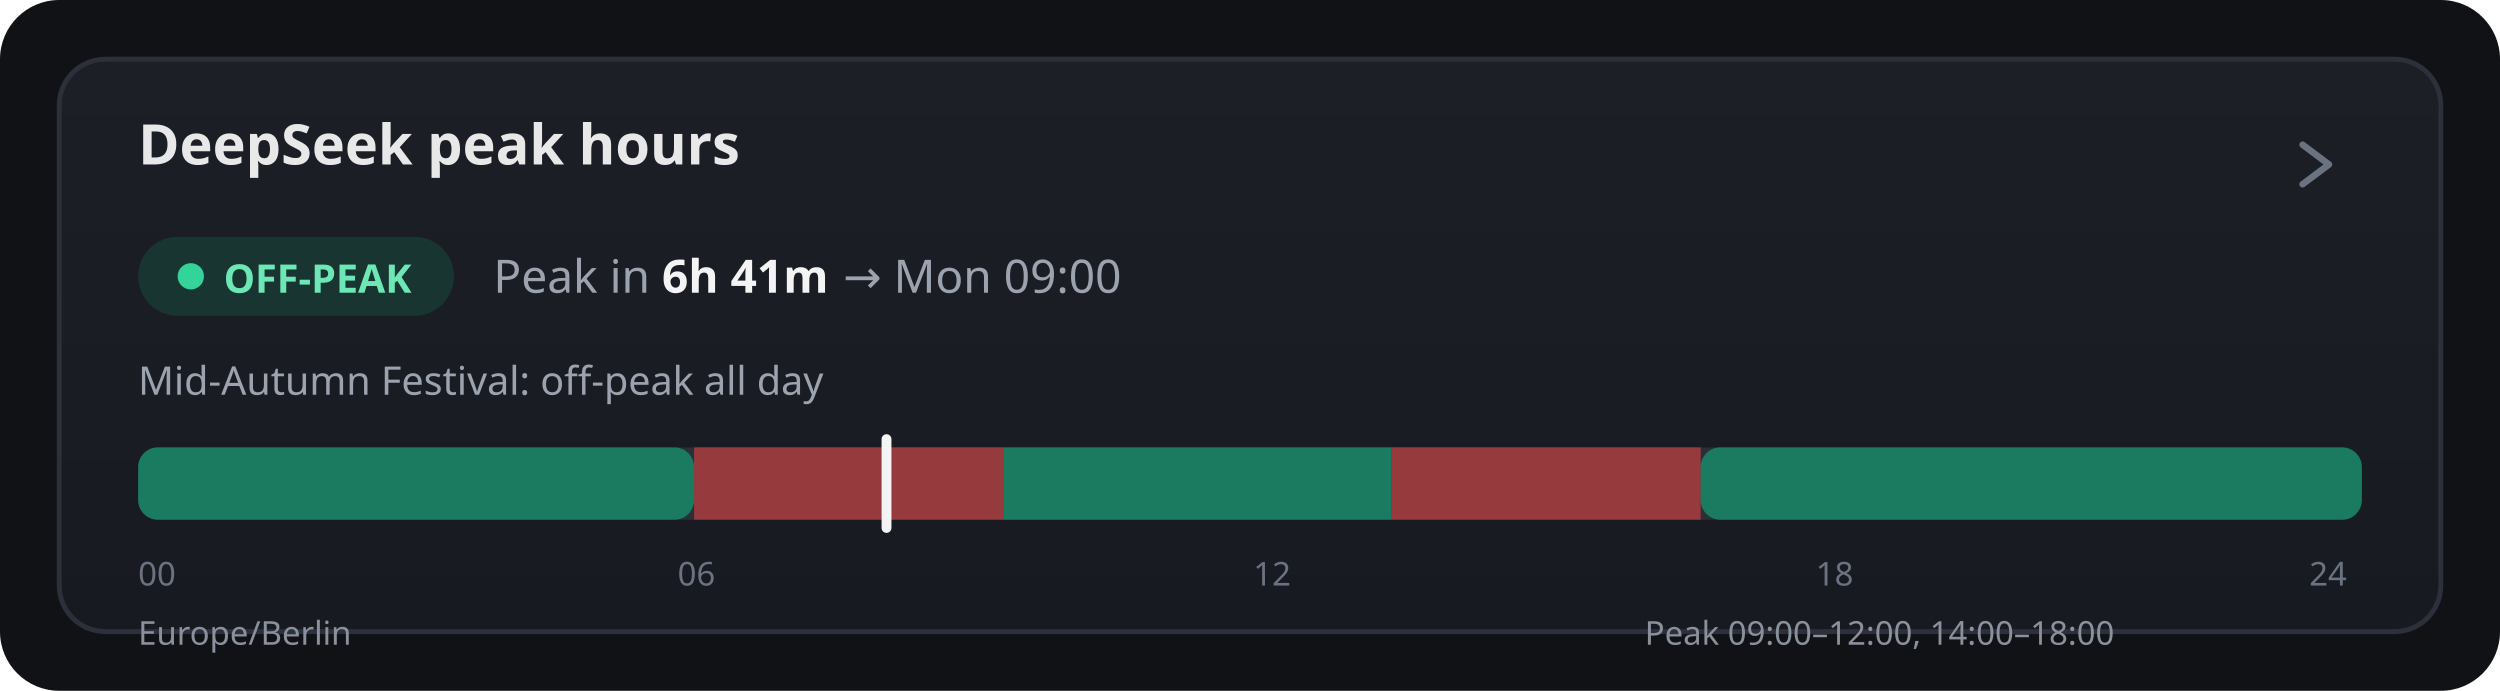
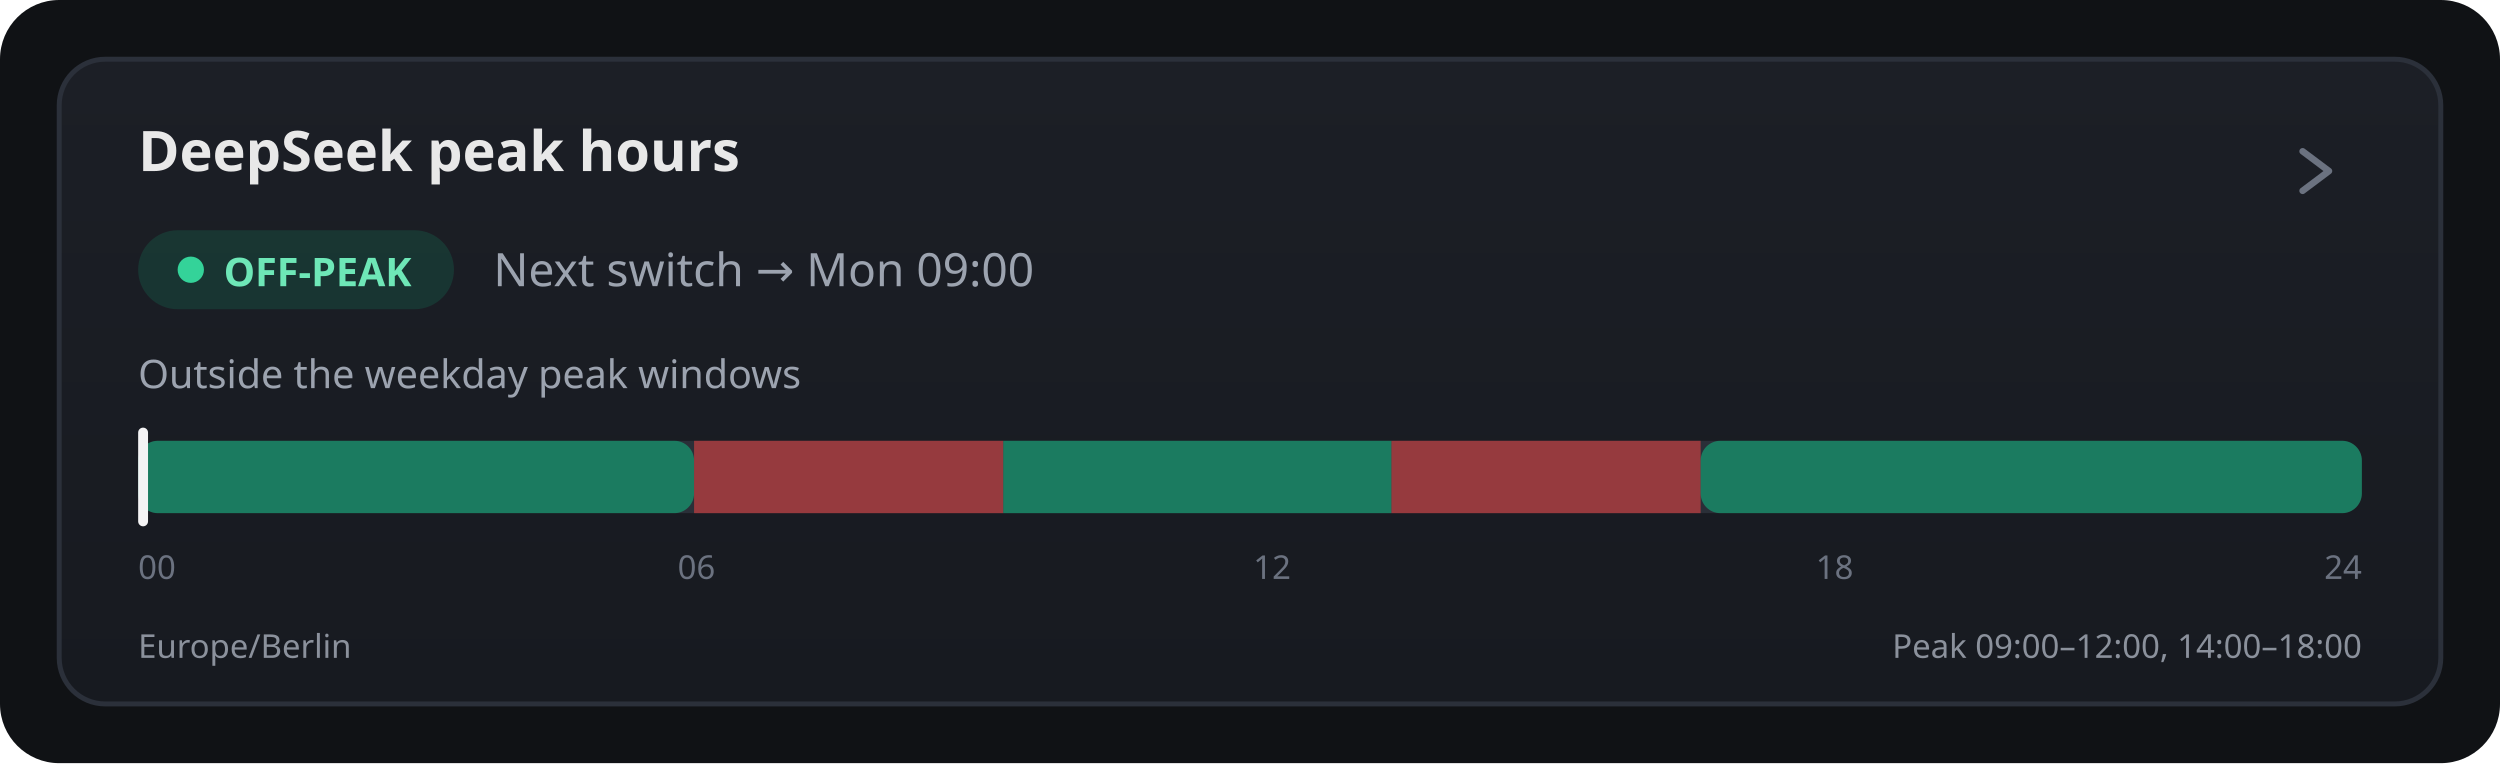
- <svg xmlns="http://www.w3.org/2000/svg" width="760" height="210" viewBox="0 0 760 210" role="img" aria-label="The DeepSeek Clock section as it appears in the Work Status panel">
+ <svg xmlns="http://www.w3.org/2000/svg" width="760" height="232" viewBox="0 0 760 232" role="img" aria-label="The DeepSeek Clock section as it appears in the Work Status panel">
  <defs>
    <linearGradient id="card" x1="0" y1="0" x2="0" y2="1">
      <stop offset="0" stop-color="#1c1f26" />
      <stop offset="1" stop-color="#171a20" />
    </linearGradient>
  </defs>
-   <rect width="760" height="210" rx="18" fill="#101215" />
-   <rect x="18" y="18" width="724" height="174" rx="14" fill="url(#card)" stroke="#2b303a" stroke-width="1.5" />
-   <text x="42" y="50" font-family="ui-sans-serif, system-ui, sans-serif" font-size="17" font-weight="600" fill="#e8e8e8">DeepSeek peak hours</text>
-   <path d="M700 44 l8 6 -8 6" fill="none" stroke="#6b7280" stroke-width="2" stroke-linecap="round" stroke-linejoin="round" />
-   <rect x="42" y="72" width="96" height="24" rx="12" fill="#10b981" fill-opacity="0.16" />
-   <circle cx="58" cy="84" r="4" fill="#34d399" />
-   <text x="68" y="89" font-family="ui-sans-serif, system-ui, sans-serif" font-size="12" font-weight="700" fill="#6ee7b7">OFF-PEAK</text>
-   <text x="150" y="89" font-family="ui-sans-serif, system-ui, sans-serif" font-size="14" fill="#9ca3af">Peak in <tspan fill="#f4f4f5" font-weight="600">6h 41m</tspan>  →  Mon 09:00</text>
-   <text x="42" y="120" font-family="ui-sans-serif, system-ui, sans-serif" font-size="12" fill="#9ca3af">Mid-Autumn Festival: off-peak all day</text>
-   <rect x="42" y="136" width="676" height="22" rx="6" fill="#2a2f38" />
-   <rect x="42" y="136" width="169" height="22" rx="6" fill="#10b981" fill-opacity="0.55" />
-   <rect x="211" y="136" width="94" height="22" fill="#ef4444" fill-opacity="0.55" />
-   <rect x="305" y="136" width="118" height="22" fill="#10b981" fill-opacity="0.55" />
-   <rect x="423" y="136" width="94" height="22" fill="#ef4444" fill-opacity="0.55" />
-   <rect x="517" y="136" width="201" height="22" rx="6" fill="#10b981" fill-opacity="0.55" />
-   <rect x="268" y="132" width="3" height="30" rx="1.5" fill="#f4f4f5" />
+   <rect width="760" height="232" rx="18" fill="#101215" />
+   <rect x="18" y="18" width="724" height="196" rx="14" fill="url(#card)" stroke="#2b303a" stroke-width="1.5" />
+   <text x="42" y="52" font-family="ui-sans-serif, system-ui, sans-serif" font-size="17" font-weight="600" fill="#e8e8e8">DeepSeek peak hours</text>
+   <path d="M700 46 l8 6 -8 6" fill="none" stroke="#6b7280" stroke-width="2" stroke-linecap="round" stroke-linejoin="round" />
+   <rect x="42" y="70" width="96" height="24" rx="12" fill="#10b981" fill-opacity="0.16" />
+   <circle cx="58" cy="82" r="4" fill="#34d399" />
+   <text x="68" y="87" font-family="ui-sans-serif, system-ui, sans-serif" font-size="12" font-weight="700" fill="#6ee7b7">OFF-PEAK</text>
+   <text x="150" y="87" font-family="ui-sans-serif, system-ui, sans-serif" font-size="14" fill="#9ca3af">Next switch  →  Mon 09:00</text>
+   <text x="42" y="118" font-family="ui-sans-serif, system-ui, sans-serif" font-size="12" fill="#9ca3af">Outside the weekday peak windows</text>
+   <rect x="42" y="134" width="676" height="22" rx="6" fill="#2a2f38" />
+   <rect x="42" y="134" width="169" height="22" rx="6" fill="#10b981" fill-opacity="0.55" />
+   <rect x="211" y="134" width="94" height="22" fill="#ef4444" fill-opacity="0.55" />
+   <rect x="305" y="134" width="118" height="22" fill="#10b981" fill-opacity="0.55" />
+   <rect x="423" y="134" width="94" height="22" fill="#ef4444" fill-opacity="0.55" />
+   <rect x="517" y="134" width="201" height="22" rx="6" fill="#10b981" fill-opacity="0.55" />
+   <rect x="42" y="130" width="3" height="30" rx="1.5" fill="#f4f4f5" />
  <g font-family="ui-sans-serif, system-ui, sans-serif" font-size="10" fill="#6b7280">
-     <text x="42" y="178">00</text>
-     <text x="206" y="178">06</text>
-     <text x="381" y="178">12</text>
-     <text x="552" y="178">18</text>
-     <text x="702" y="178">24</text>
-     <text x="42" y="196" fill="#8b919c" font-size="10">Europe/Berlin</text>
-     <text x="500" y="196" fill="#8b919c" font-size="10">Peak 09:00–12:00, 14:00–18:00</text>
+     <text x="42" y="176">00</text>
+     <text x="206" y="176">06</text>
+     <text x="381" y="176">12</text>
+     <text x="552" y="176">18</text>
+     <text x="718" y="176" text-anchor="end">24</text>
+     <text x="42" y="200" fill="#8b919c">Europe/Berlin</text>
+     <text x="718" y="200" fill="#8b919c" text-anchor="end">Peak 09:00–12:00, 14:00–18:00</text>
  </g>
</svg>
